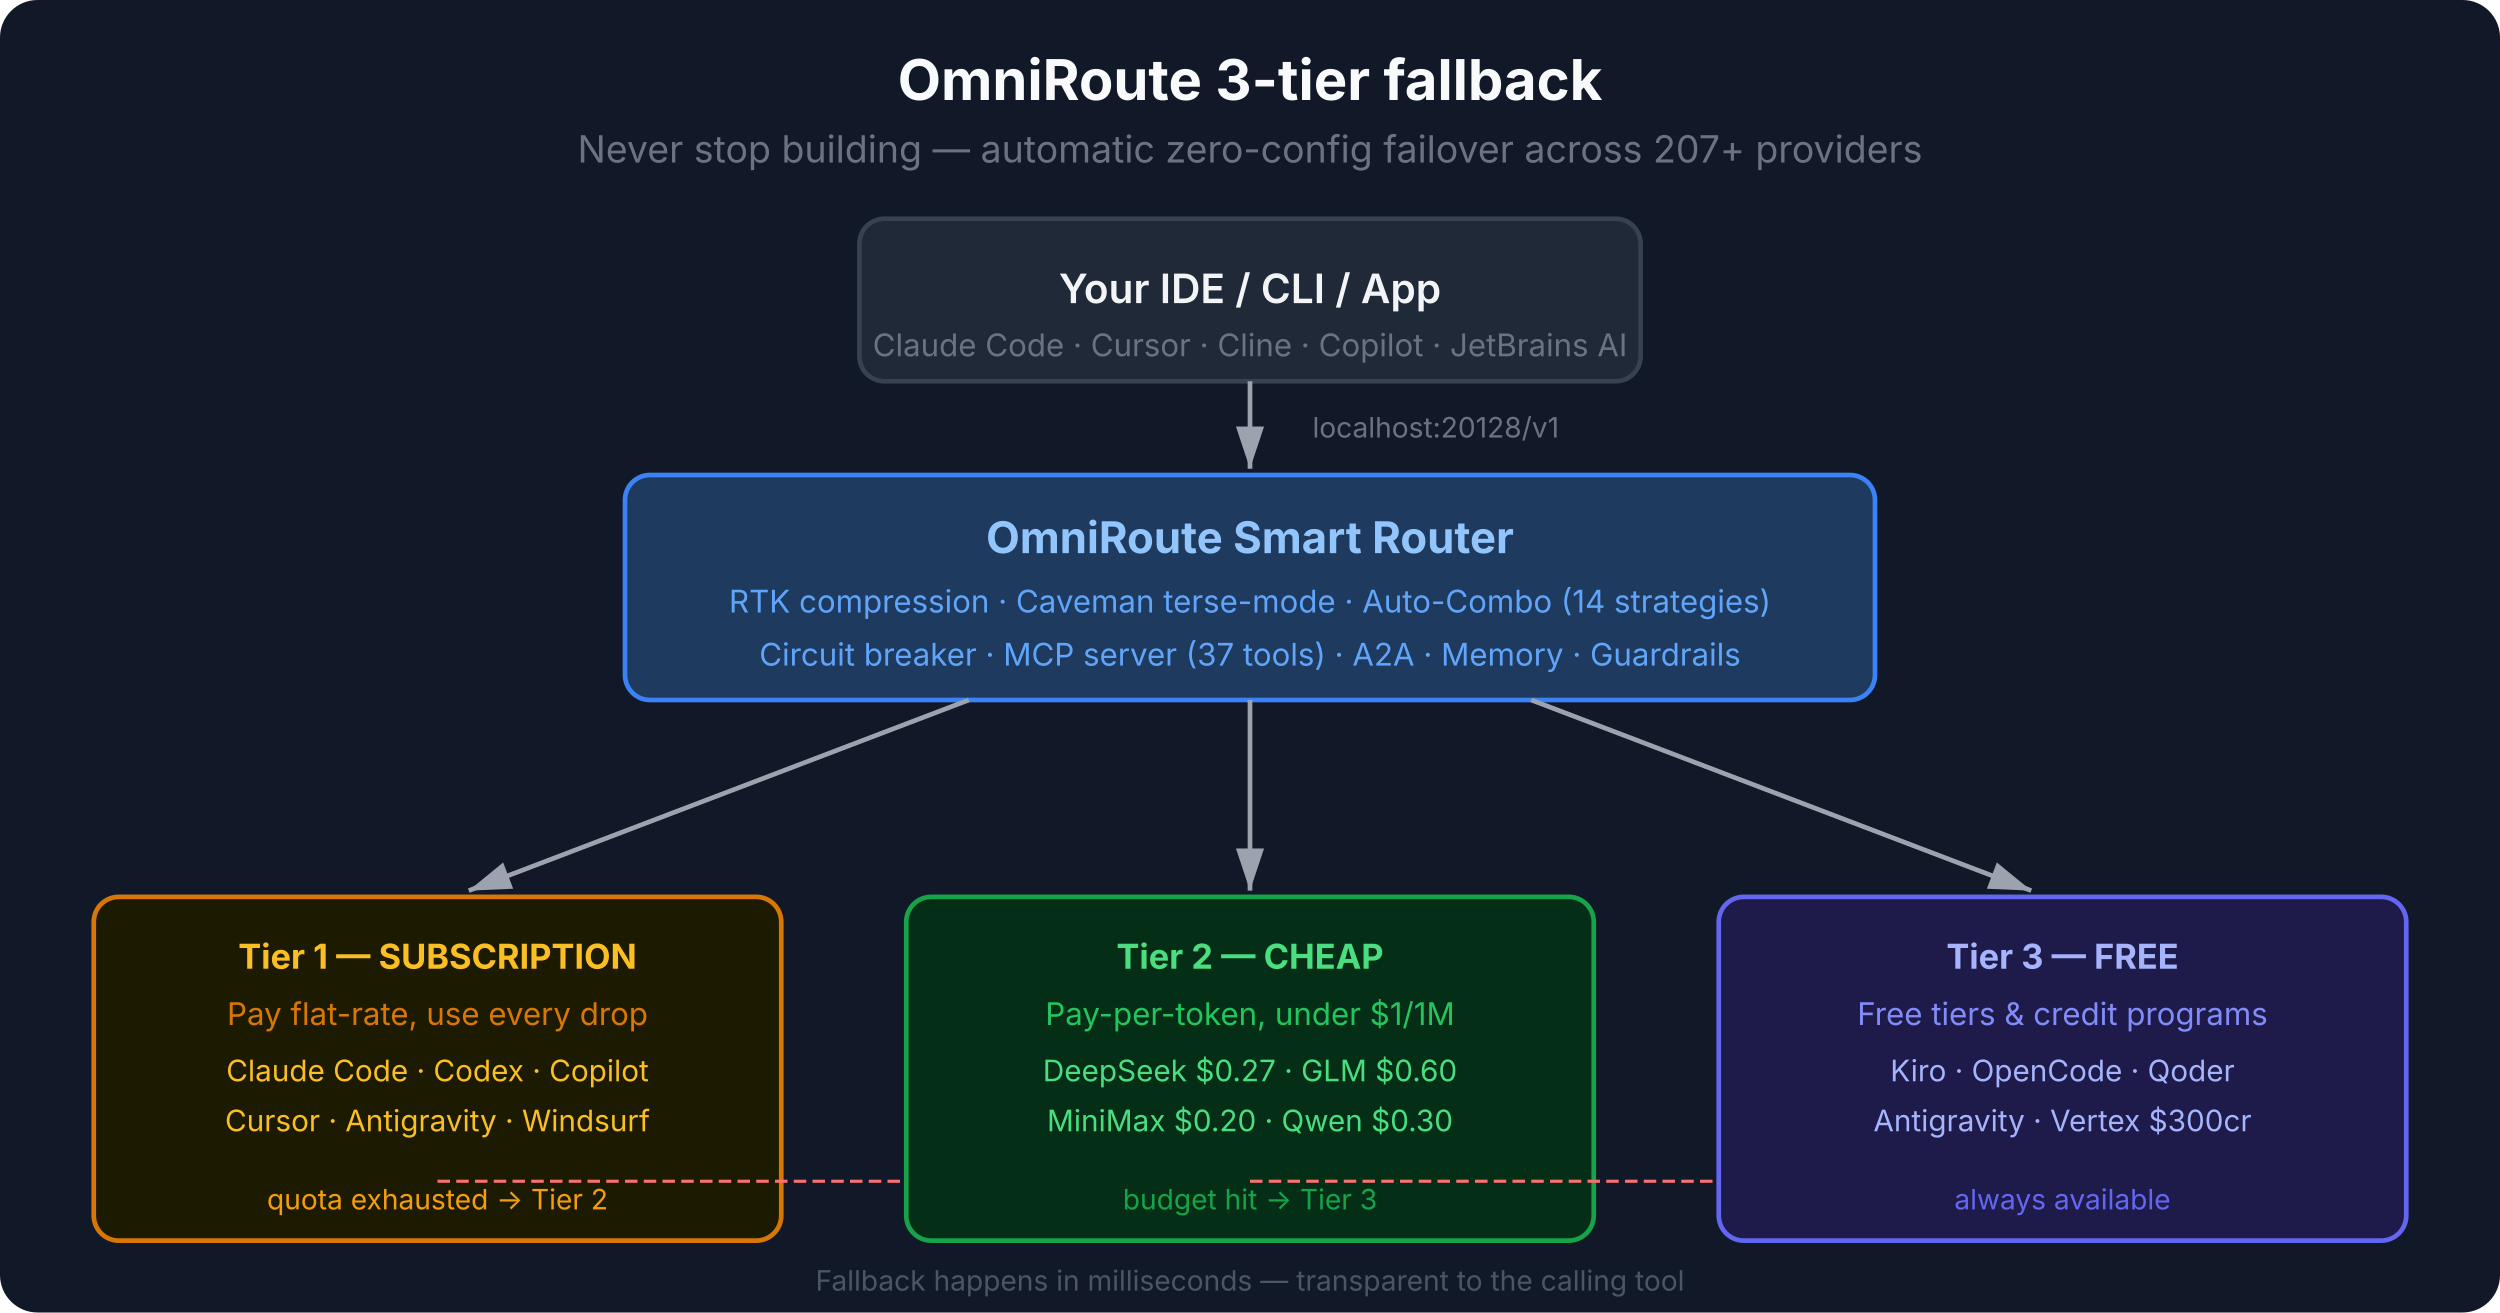
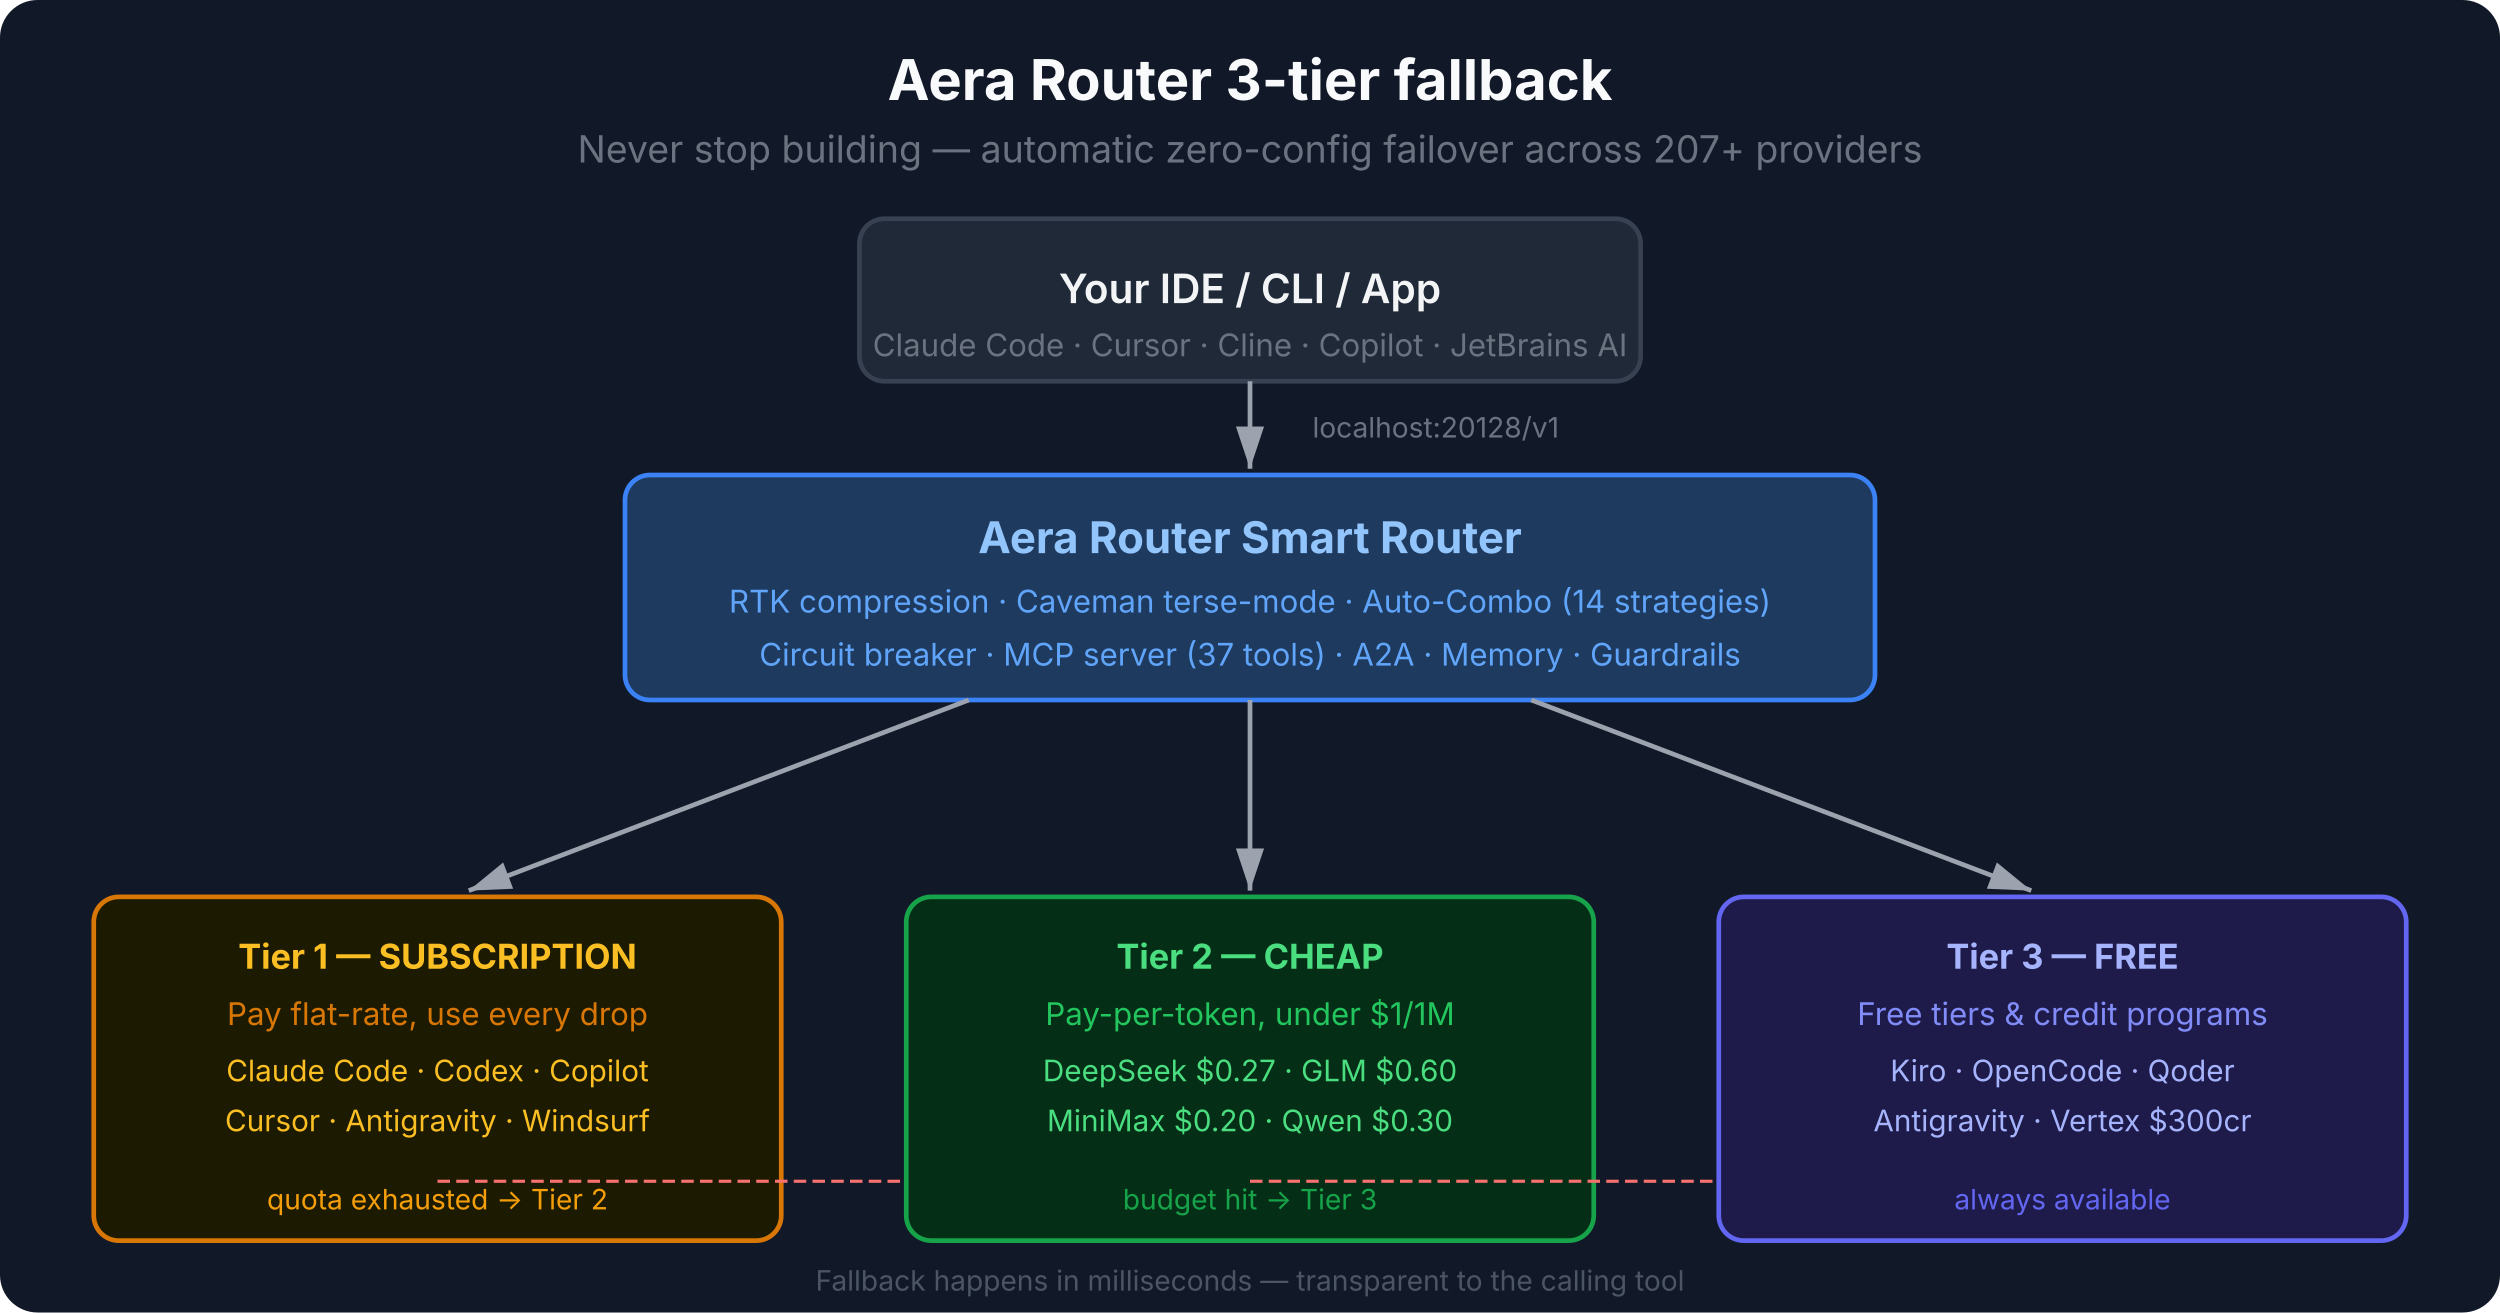
<svg xmlns="http://www.w3.org/2000/svg" viewBox="0 0 800 420" font-family="system-ui, -apple-system, sans-serif">
  <defs>
    <marker id="arrow-dark" markerWidth="10" markerHeight="10" refX="9" refY="3" orient="auto">
      <path d="M0,0 L0,6 L9,3 z" fill="#9ca3af" />
    </marker>
    <marker id="arrow-fallback-dark" markerWidth="10" markerHeight="10" refX="9" refY="3" orient="auto">
      <path d="M0,0 L0,6 L9,3 z" fill="#f87171" />
    </marker>
  </defs>
  <rect width="800" height="420" fill="#111827" rx="12" />
-   <text x="400" y="32" text-anchor="middle" font-size="18" font-weight="700" fill="#f9fafb">OmniRoute 3-tier fallback</text>
+   <text x="400" y="32" text-anchor="middle" font-size="18" font-weight="700" fill="#f9fafb">Aera Router 3-tier fallback</text>
  <text x="400" y="52" text-anchor="middle" font-size="12" fill="#6b7280">Never stop building — automatic zero-config failover across 207+ providers</text>
  <rect x="275" y="70" width="250" height="52" rx="8" fill="#1f2937" stroke="#374151" stroke-width="1.5" />
  <text x="400" y="97" text-anchor="middle" font-size="13" font-weight="600" fill="#f3f4f6">Your IDE / CLI / App</text>
  <text x="400" y="114" text-anchor="middle" font-size="10" fill="#6b7280">Claude Code · Cursor · Cline · Copilot · JetBrains AI</text>
  <line x1="400" y1="122" x2="400" y2="150" stroke="#9ca3af" stroke-width="1.5" marker-end="url(#arrow-dark)" />
  <text x="420" y="140" font-size="9" fill="#6b7280">localhost:20128/v1</text>
  <rect x="200" y="152" width="400" height="72" rx="8" fill="#1e3a5f" stroke="#3b82f6" stroke-width="1.5" />
-   <text x="400" y="177" text-anchor="middle" font-size="14" font-weight="700" fill="#93c5fd">OmniRoute Smart Router</text>
+   <text x="400" y="177" text-anchor="middle" font-size="14" font-weight="700" fill="#93c5fd">Aera Router Smart Router</text>
  <text x="400" y="196" text-anchor="middle" font-size="10" fill="#60a5fa">RTK compression · Caveman terse-mode · Auto-Combo (14 strategies)</text>
  <text x="400" y="213" text-anchor="middle" font-size="10" fill="#60a5fa">Circuit breaker · MCP server (37 tools) · A2A · Memory · Guardrails</text>
  <line x1="310" y1="224" x2="150" y2="285" stroke="#9ca3af" stroke-width="1.5" marker-end="url(#arrow-dark)" />
  <line x1="400" y1="224" x2="400" y2="285" stroke="#9ca3af" stroke-width="1.5" marker-end="url(#arrow-dark)" />
  <line x1="490" y1="224" x2="650" y2="285" stroke="#9ca3af" stroke-width="1.5" marker-end="url(#arrow-dark)" />
  <rect x="30" y="287" width="220" height="110" rx="8" fill="#1c1a00" stroke="#d97706" stroke-width="1.5" />
  <text x="140" y="310" text-anchor="middle" font-size="11" font-weight="700" fill="#fbbf24">Tier 1 — SUBSCRIPTION</text>
  <text x="140" y="328" text-anchor="middle" font-size="10" fill="#d97706">Pay flat-rate, use every drop</text>
  <text x="140" y="346" text-anchor="middle" font-size="9.5" fill="#fbbf24">Claude Code · Codex · Copilot</text>
  <text x="140" y="362" text-anchor="middle" font-size="9.5" fill="#fbbf24">Cursor · Antigravity · Windsurf</text>
  <text x="140" y="387" text-anchor="middle" font-size="9" fill="#f59e0b">quota exhausted → Tier 2</text>
  <line x1="140" y1="378" x2="300" y2="378" stroke="#f87171" stroke-width="1" stroke-dasharray="4,2" marker-end="url(#arrow-fallback-dark)" />
  <rect x="290" y="287" width="220" height="110" rx="8" fill="#052e16" stroke="#16a34a" stroke-width="1.5" />
  <text x="400" y="310" text-anchor="middle" font-size="11" font-weight="700" fill="#4ade80">Tier 2 — CHEAP</text>
  <text x="400" y="328" text-anchor="middle" font-size="10" fill="#22c55e">Pay-per-token, under $1/1M</text>
  <text x="400" y="346" text-anchor="middle" font-size="9.5" fill="#4ade80">DeepSeek $0.27 · GLM $0.60</text>
  <text x="400" y="362" text-anchor="middle" font-size="9.5" fill="#4ade80">MiniMax $0.20 · Qwen $0.30</text>
  <text x="400" y="387" text-anchor="middle" font-size="9" fill="#16a34a">budget hit → Tier 3</text>
  <line x1="400" y1="378" x2="560" y2="378" stroke="#f87171" stroke-width="1" stroke-dasharray="4,2" marker-end="url(#arrow-fallback-dark)" />
  <rect x="550" y="287" width="220" height="110" rx="8" fill="#1e1b4b" stroke="#6366f1" stroke-width="1.5" />
  <text x="660" y="310" text-anchor="middle" font-size="11" font-weight="700" fill="#a5b4fc">Tier 3 — FREE</text>
  <text x="660" y="328" text-anchor="middle" font-size="10" fill="#818cf8">Free tiers &amp; credit programs</text>
  <text x="660" y="346" text-anchor="middle" font-size="9.5" fill="#a5b4fc">Kiro · OpenCode · Qoder</text>
  <text x="660" y="362" text-anchor="middle" font-size="9.5" fill="#a5b4fc">Antigravity · Vertex $300cr</text>
  <text x="660" y="387" text-anchor="middle" font-size="9" fill="#6366f1">always available</text>
  <text x="400" y="413" text-anchor="middle" font-size="9" fill="#4b5563">Fallback happens in milliseconds — transparent to the calling tool</text>
</svg>
